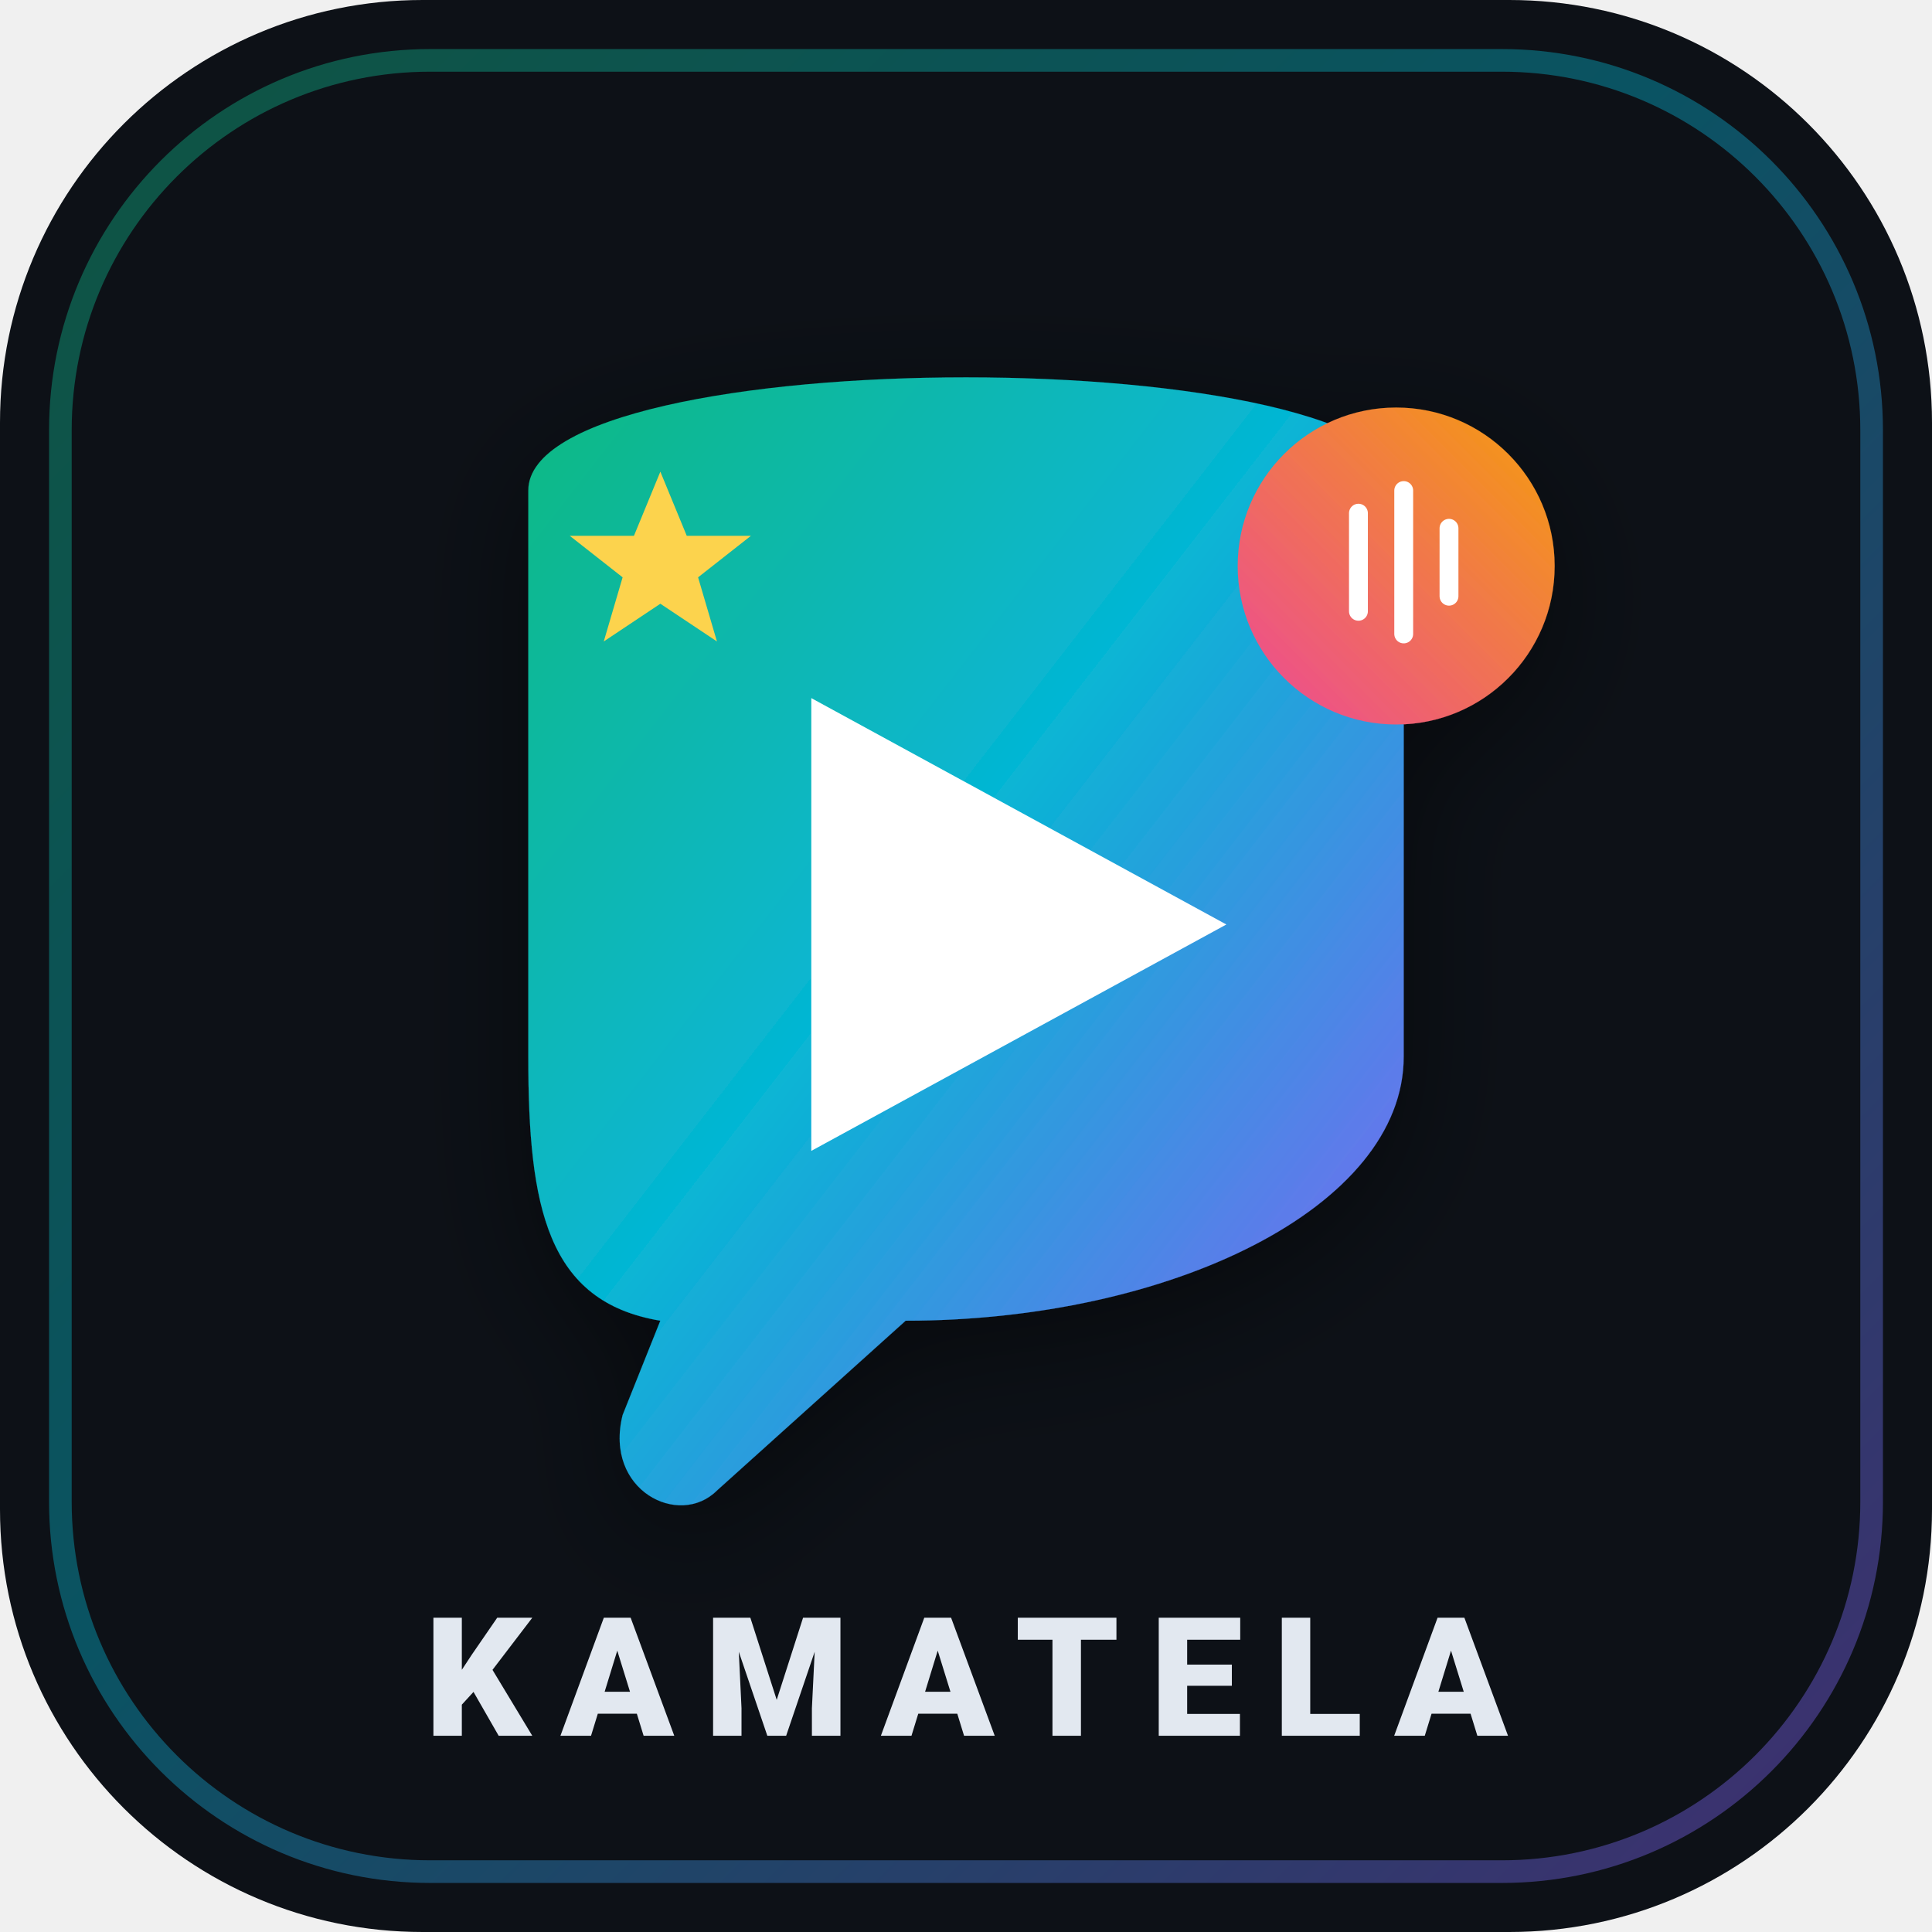
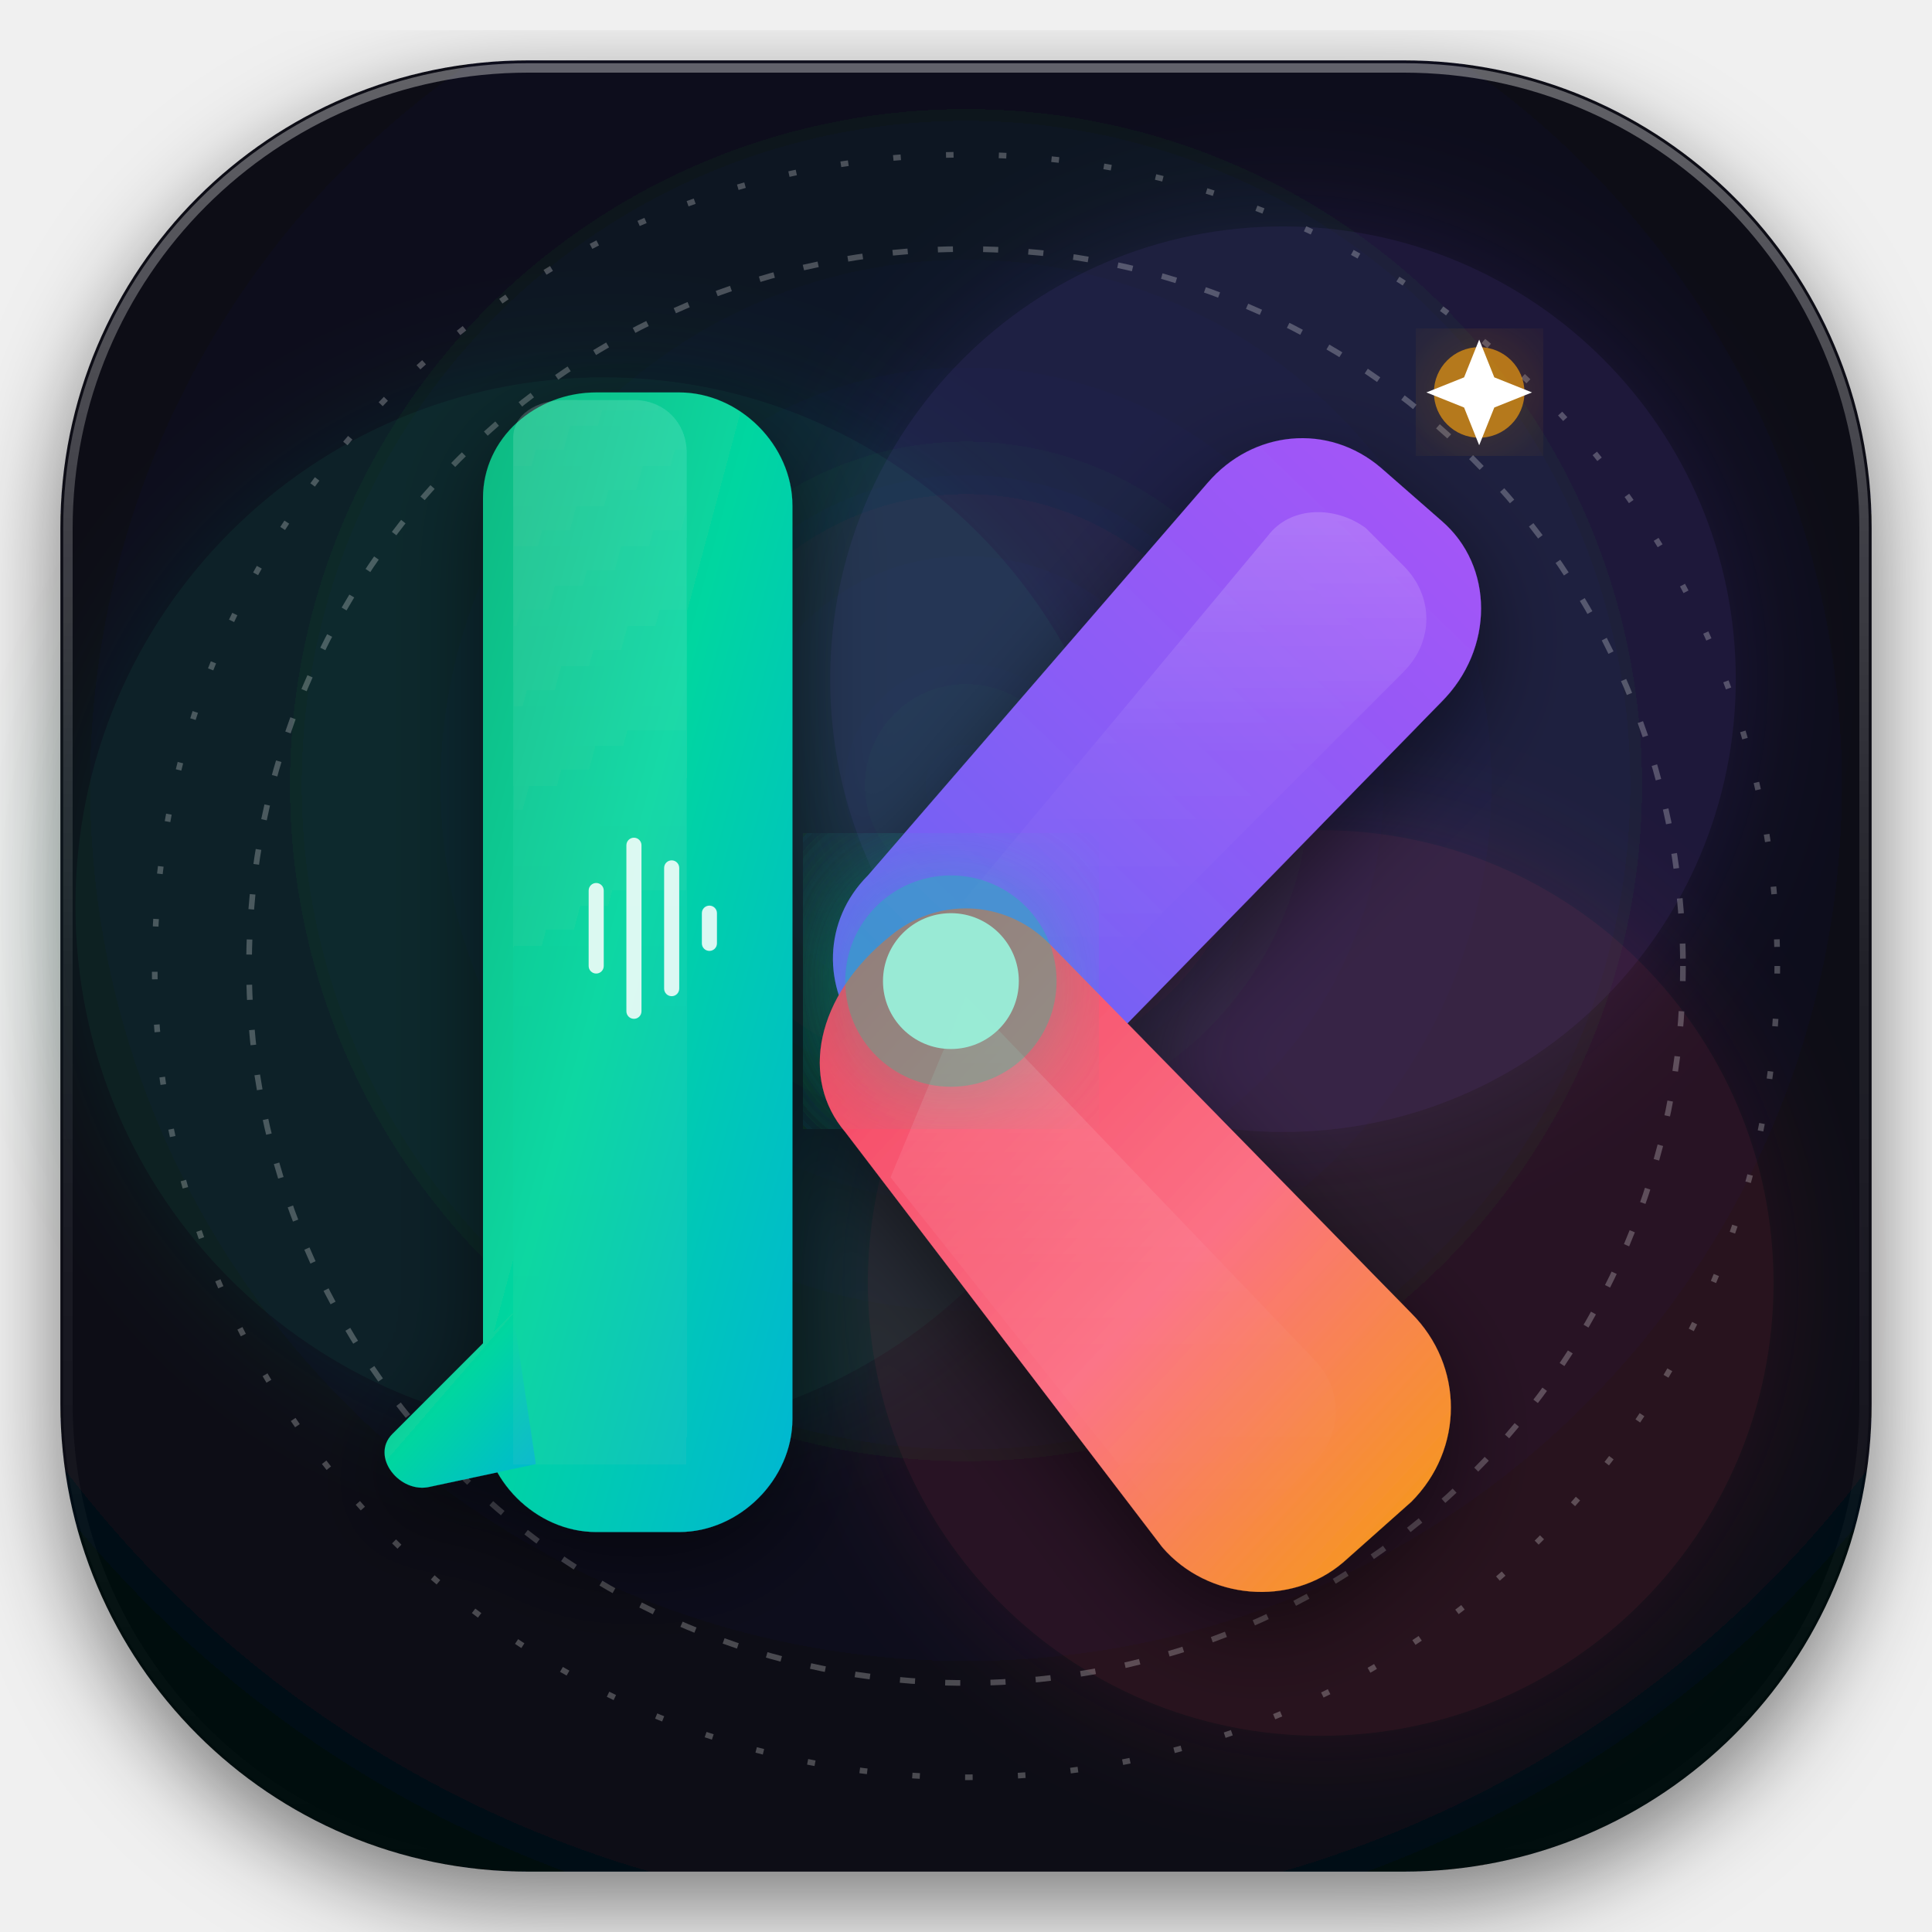
<svg xmlns="http://www.w3.org/2000/svg" viewBox="0 0 512 512" width="512" height="512">
  <defs>
-     <linearGradient id="kamatelaGrad" x1="0%" y1="0%" x2="100%" y2="100%">
+     <radialGradient id="bgGlow" cx="50%" cy="40%" r="65%">
+       <stop offset="0%" stop-color="#162238" />
+       <stop offset="55%" stop-color="#0c1220" />
+       <stop offset="100%" stop-color="#060911" />
+     </radialGradient>
+     <linearGradient id="emeraldCyanGrad" x1="0%" y1="0%" x2="100%" y2="100%">
      <stop offset="0%" stop-color="#10B981" />
-       <stop offset="45%" stop-color="#06B6D4" />
-       <stop offset="100%" stop-color="#8B5CF6" />
+       <stop offset="45%" stop-color="#06D6A0" />
+       <stop offset="100%" stop-color="#06B6D4" />
    </linearGradient>
-     <linearGradient id="accentGrad" x1="0%" y1="100%" x2="100%" y2="0%">
-       <stop offset="0%" stop-color="#EC4899" />
+     <linearGradient id="violetIndigoGrad" x1="0%" y1="100%" x2="100%" y2="0%">
+       <stop offset="0%" stop-color="#6366F1" />
+       <stop offset="50%" stop-color="#8B5CF6" />
+       <stop offset="100%" stop-color="#A855F7" />
+     </linearGradient>
+     <linearGradient id="coralAmberGrad" x1="0%" y1="0%" x2="100%" y2="100%">
+       <stop offset="0%" stop-color="#F43F5E" />
+       <stop offset="55%" stop-color="#FB7185" />
      <stop offset="100%" stop-color="#F59E0B" />
    </linearGradient>
-     <filter id="shadow" x="-20%" y="-20%" width="140%" height="140%">
-       <feDropShadow dx="0" dy="8" stdDeviation="16" flood-color="#000" flood-opacity="0.45" />
+     <linearGradient id="glassShine" x1="0%" y1="0%" x2="0%" y2="100%">
+       <stop offset="0%" stop-color="#FFFFFF" stop-opacity="0.35" />
+       <stop offset="50%" stop-color="#FFFFFF" stop-opacity="0.08" />
+       <stop offset="100%" stop-color="#FFFFFF" stop-opacity="0.0" />
+     </linearGradient>
+     <filter id="neonBloom" x="-20%" y="-20%" width="140%" height="140%">
+       <feGaussianBlur stdDeviation="16" result="blur" />
+       <feComposite in="SourceGraphic" in2="blur" operator="over" />
+     </filter>
+     <filter id="subtleDrop" x="-10%" y="-10%" width="120%" height="120%">
+       <feDropShadow dx="0" dy="8" stdDeviation="12" flood-color="#000000" flood-opacity="0.5" />
    </filter>
  </defs>
-   <rect width="512" height="512" rx="112" fill="#0D1117" />
-   <rect x="16" y="16" width="480" height="480" rx="98" fill="none" stroke="url(#kamatelaGrad)" stroke-width="6" opacity="0.4" />
-   <g filter="url(#shadow)">
-     <path d="M140 130 C140 90, 372 90, 372 130 L372 280 C372 320, 310 350, 240 350 L190 395 C180 405, 160 395, 165 375 L175 350 C145 345, 140 320, 140 280 Z" fill="url(#kamatelaGrad)" />
-     <path d="M215 185 L325 245 L215 305 Z" fill="#FFFFFF" />
-     <circle cx="370" cy="150" r="42" fill="url(#accentGrad)" />
-     <path d="M360 136 L360 162 M372 130 L372 168 M384 140 L384 158" stroke="#FFFFFF" stroke-width="5" stroke-linecap="round" />
-     <polygon points="175,125 182,142 199,142 185,153 190,170 175,160 160,170 165,153 151,142 168,142" fill="#FCD34D" />
+   <rect x="16" y="16" width="480" height="480" rx="124" fill="url(#bgGlow)" filter="url(#subtleDrop)" />
+   <rect x="18" y="18" width="476" height="476" rx="122" fill="none" stroke="url(#glassShine)" stroke-width="2.5" />
+   <circle cx="160" cy="240" r="140" fill="#10B981" opacity="0.12" filter="url(#neonBloom)" />
+   <circle cx="340" cy="180" r="120" fill="#8B5CF6" opacity="0.14" filter="url(#neonBloom)" />
+   <circle cx="350" cy="340" r="120" fill="#F43F5E" opacity="0.12" filter="url(#neonBloom)" />
+   <g opacity="0.25" stroke="#FFFFFF" stroke-width="1.5" fill="none">
+     <ellipse cx="256" cy="256" rx="190" ry="190" stroke-dasharray="4 8" />
+     <ellipse cx="256" cy="256" rx="215" ry="215" stroke-dasharray="2 12" />
  </g>
-   <text x="256" y="460" font-family="-apple-system, BlinkMacSystemFont, 'Segoe UI', Roboto, sans-serif" font-size="44" font-weight="900" fill="#E2E8F0" text-anchor="middle" letter-spacing="8">KAMATELA</text>
+   <g filter="url(#subtleDrop)">
+     <path d="M128 132 C128 116, 142 104, 158 104 L180 104 C196 104, 210 118, 210 134 L210 376 C210 392, 196 406, 180 406 L158 406 C142 406, 128 392, 128 376 Z" fill="url(#emeraldCyanGrad)" />
+     <path d="M136 348 L104 380 C98 386, 106 396, 114 394 L142 388 Z" fill="url(#emeraldCyanGrad)" />
+     <path d="M136 116 C136 110, 142 106, 150 106 L168 106 C176 106, 182 112, 182 120 L182 390 C182 396, 176 400, 168 400 L150 400 C142 400, 136 396, 136 390 Z" fill="url(#glassShine)" opacity="0.4" />
+     <path d="M228 274 C218 262, 218 244, 230 232 L320 128 C332 114, 352 112, 366 124 L382 138 C396 150, 396 172, 382 186 L298 272 C286 284, 268 284, 256 274 Z" fill="url(#violetIndigoGrad)" />
+     <path d="M246 250 L336 142 C342 134, 354 134, 362 140 L372 150 C380 158, 380 170, 372 178 L288 262 Z" fill="url(#glassShine)" opacity="0.5" />
+     <path d="M236 248 C248 238, 266 238, 278 250 L374 348 C388 362, 388 384, 374 398 L356 414 C342 426, 320 424, 308 410 L224 300 C212 286, 216 264, 236 248 Z" fill="url(#coralAmberGrad)" />
+     <path d="M256 264 L348 360 C356 368, 356 380, 348 388 L334 402 C326 410, 314 408, 306 400 L236 312 Z" fill="url(#glassShine)" opacity="0.45" />
+     <circle cx="252" cy="260" r="18" fill="#FFFFFF" opacity="0.95" />
+     <circle cx="252" cy="260" r="28" fill="#06D6A0" opacity="0.4" filter="url(#neonBloom)" />
+     <g fill="#FFFFFF" opacity="0.85">
+       <rect x="156" y="234" width="4" height="24" rx="2" />
+       <rect x="166" y="222" width="4" height="48" rx="2" />
+       <rect x="176" y="228" width="4" height="36" rx="2" />
+       <rect x="186" y="240" width="4" height="12" rx="2" />
+     </g>
+   </g>
+   <g transform="translate(376, 88)">
+     <circle cx="16" cy="16" r="12" fill="#F59E0B" filter="url(#neonBloom)" opacity="0.7" />
+     <path d="M16 2 L20 12 L30 16 L20 20 L16 30 L12 20 L2 16 L12 12 Z" fill="#FFFFFF" />
+   </g>
</svg>
